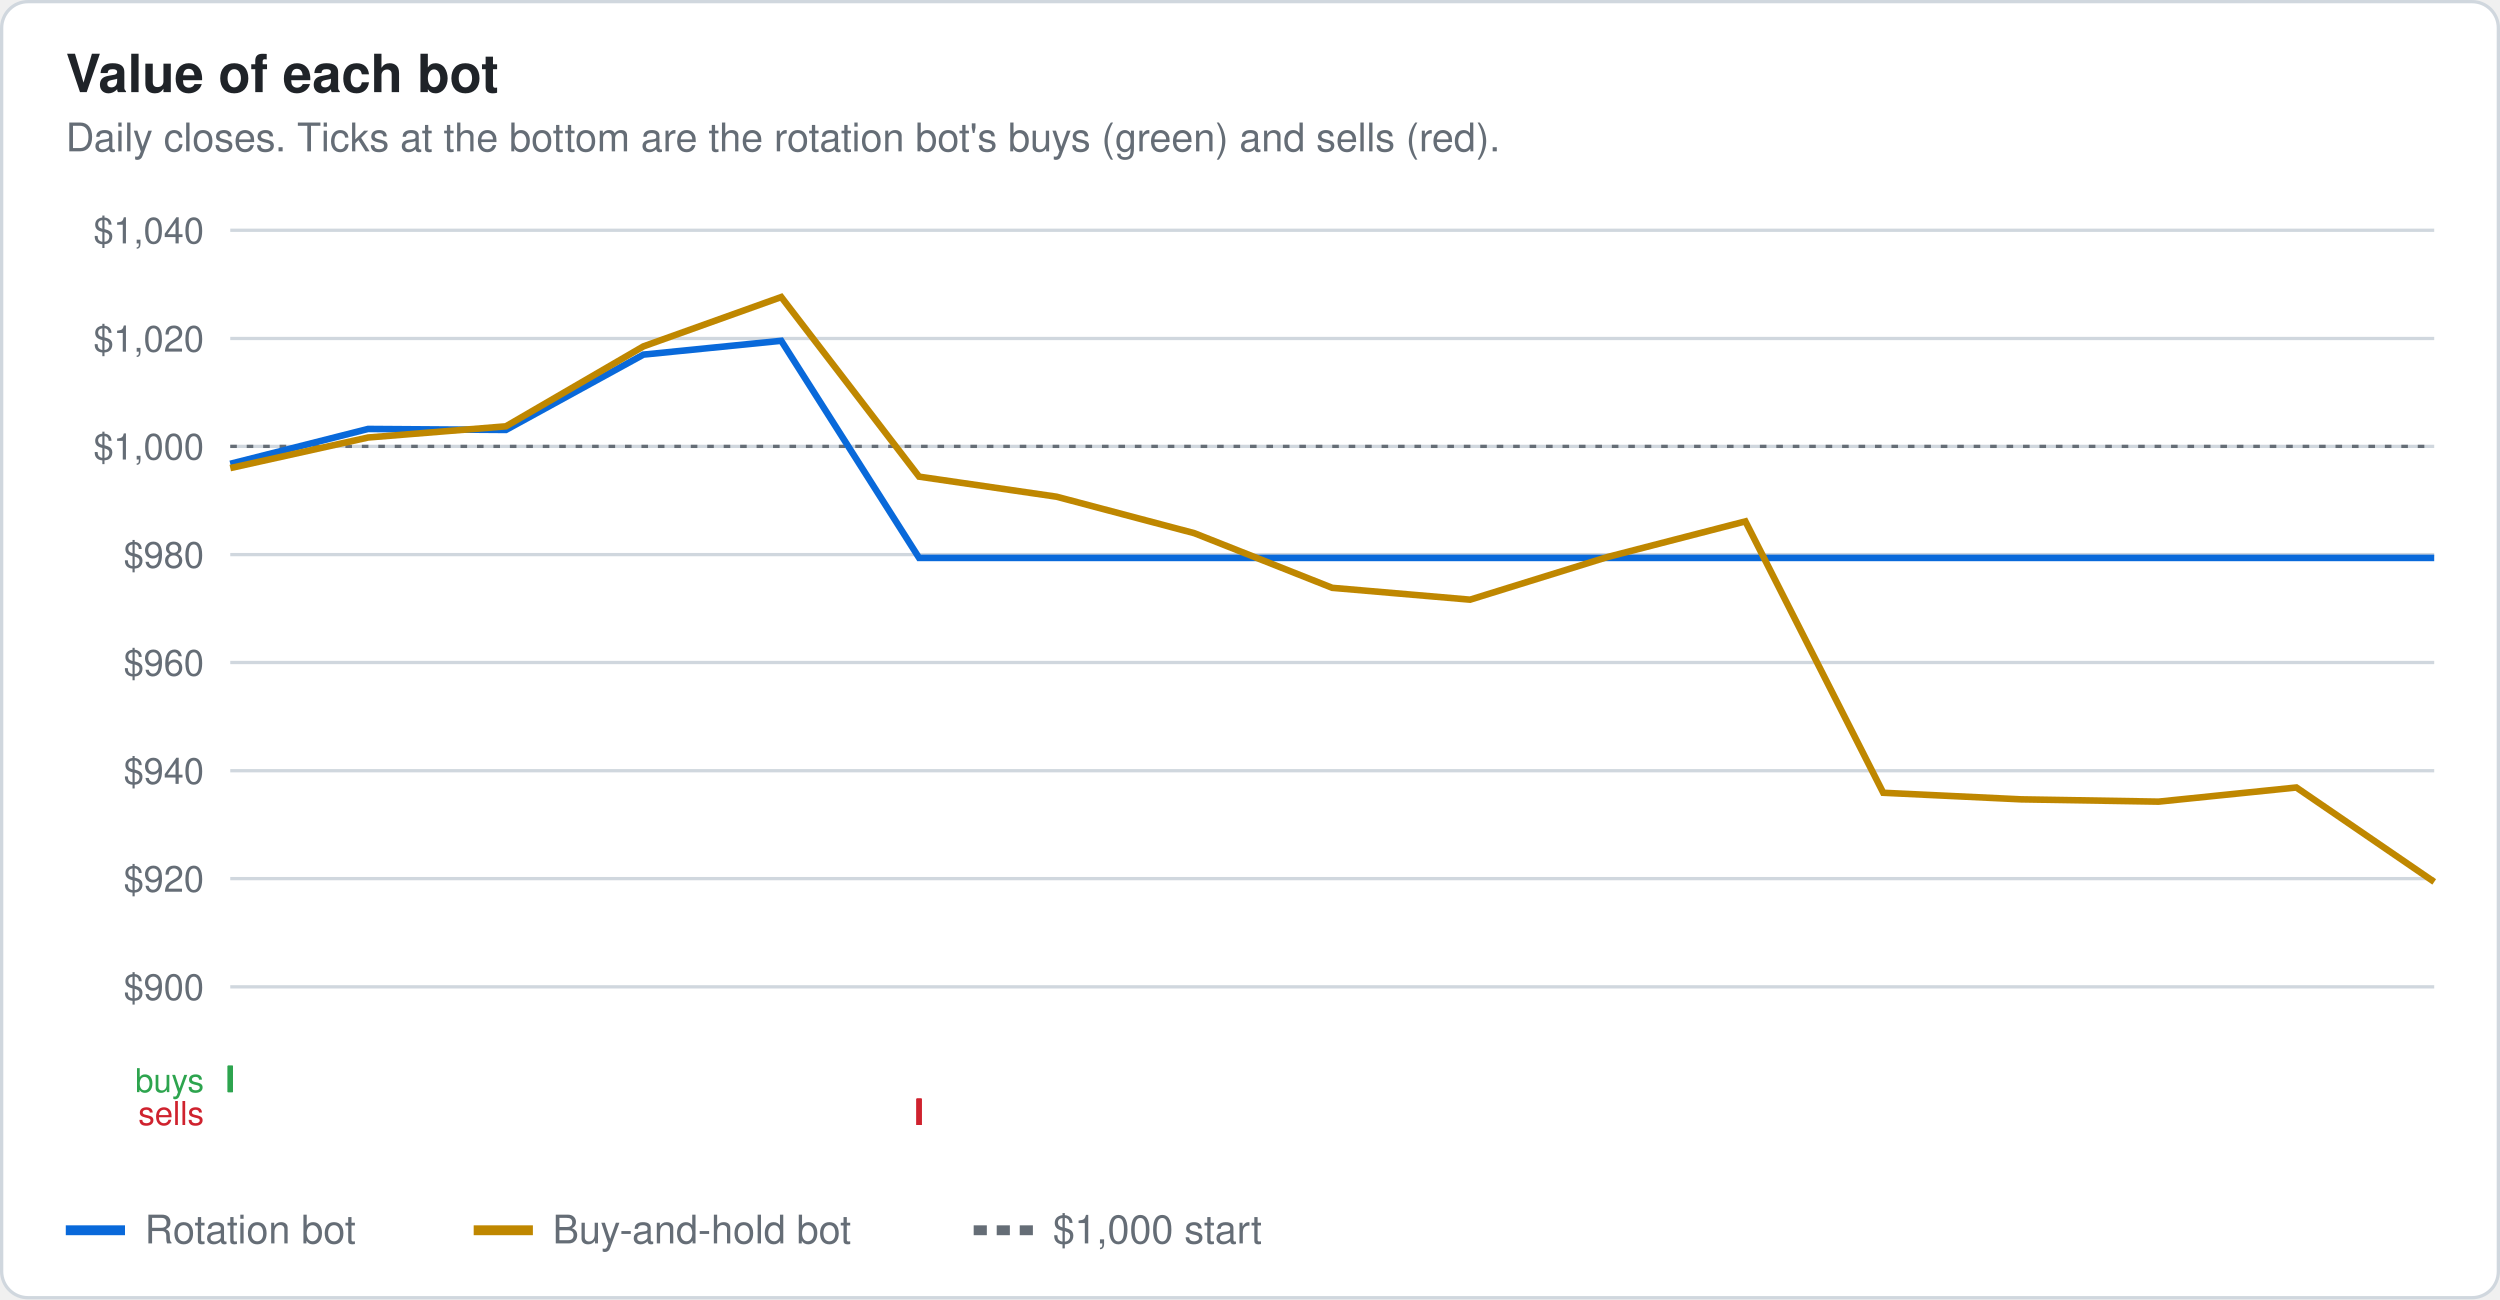
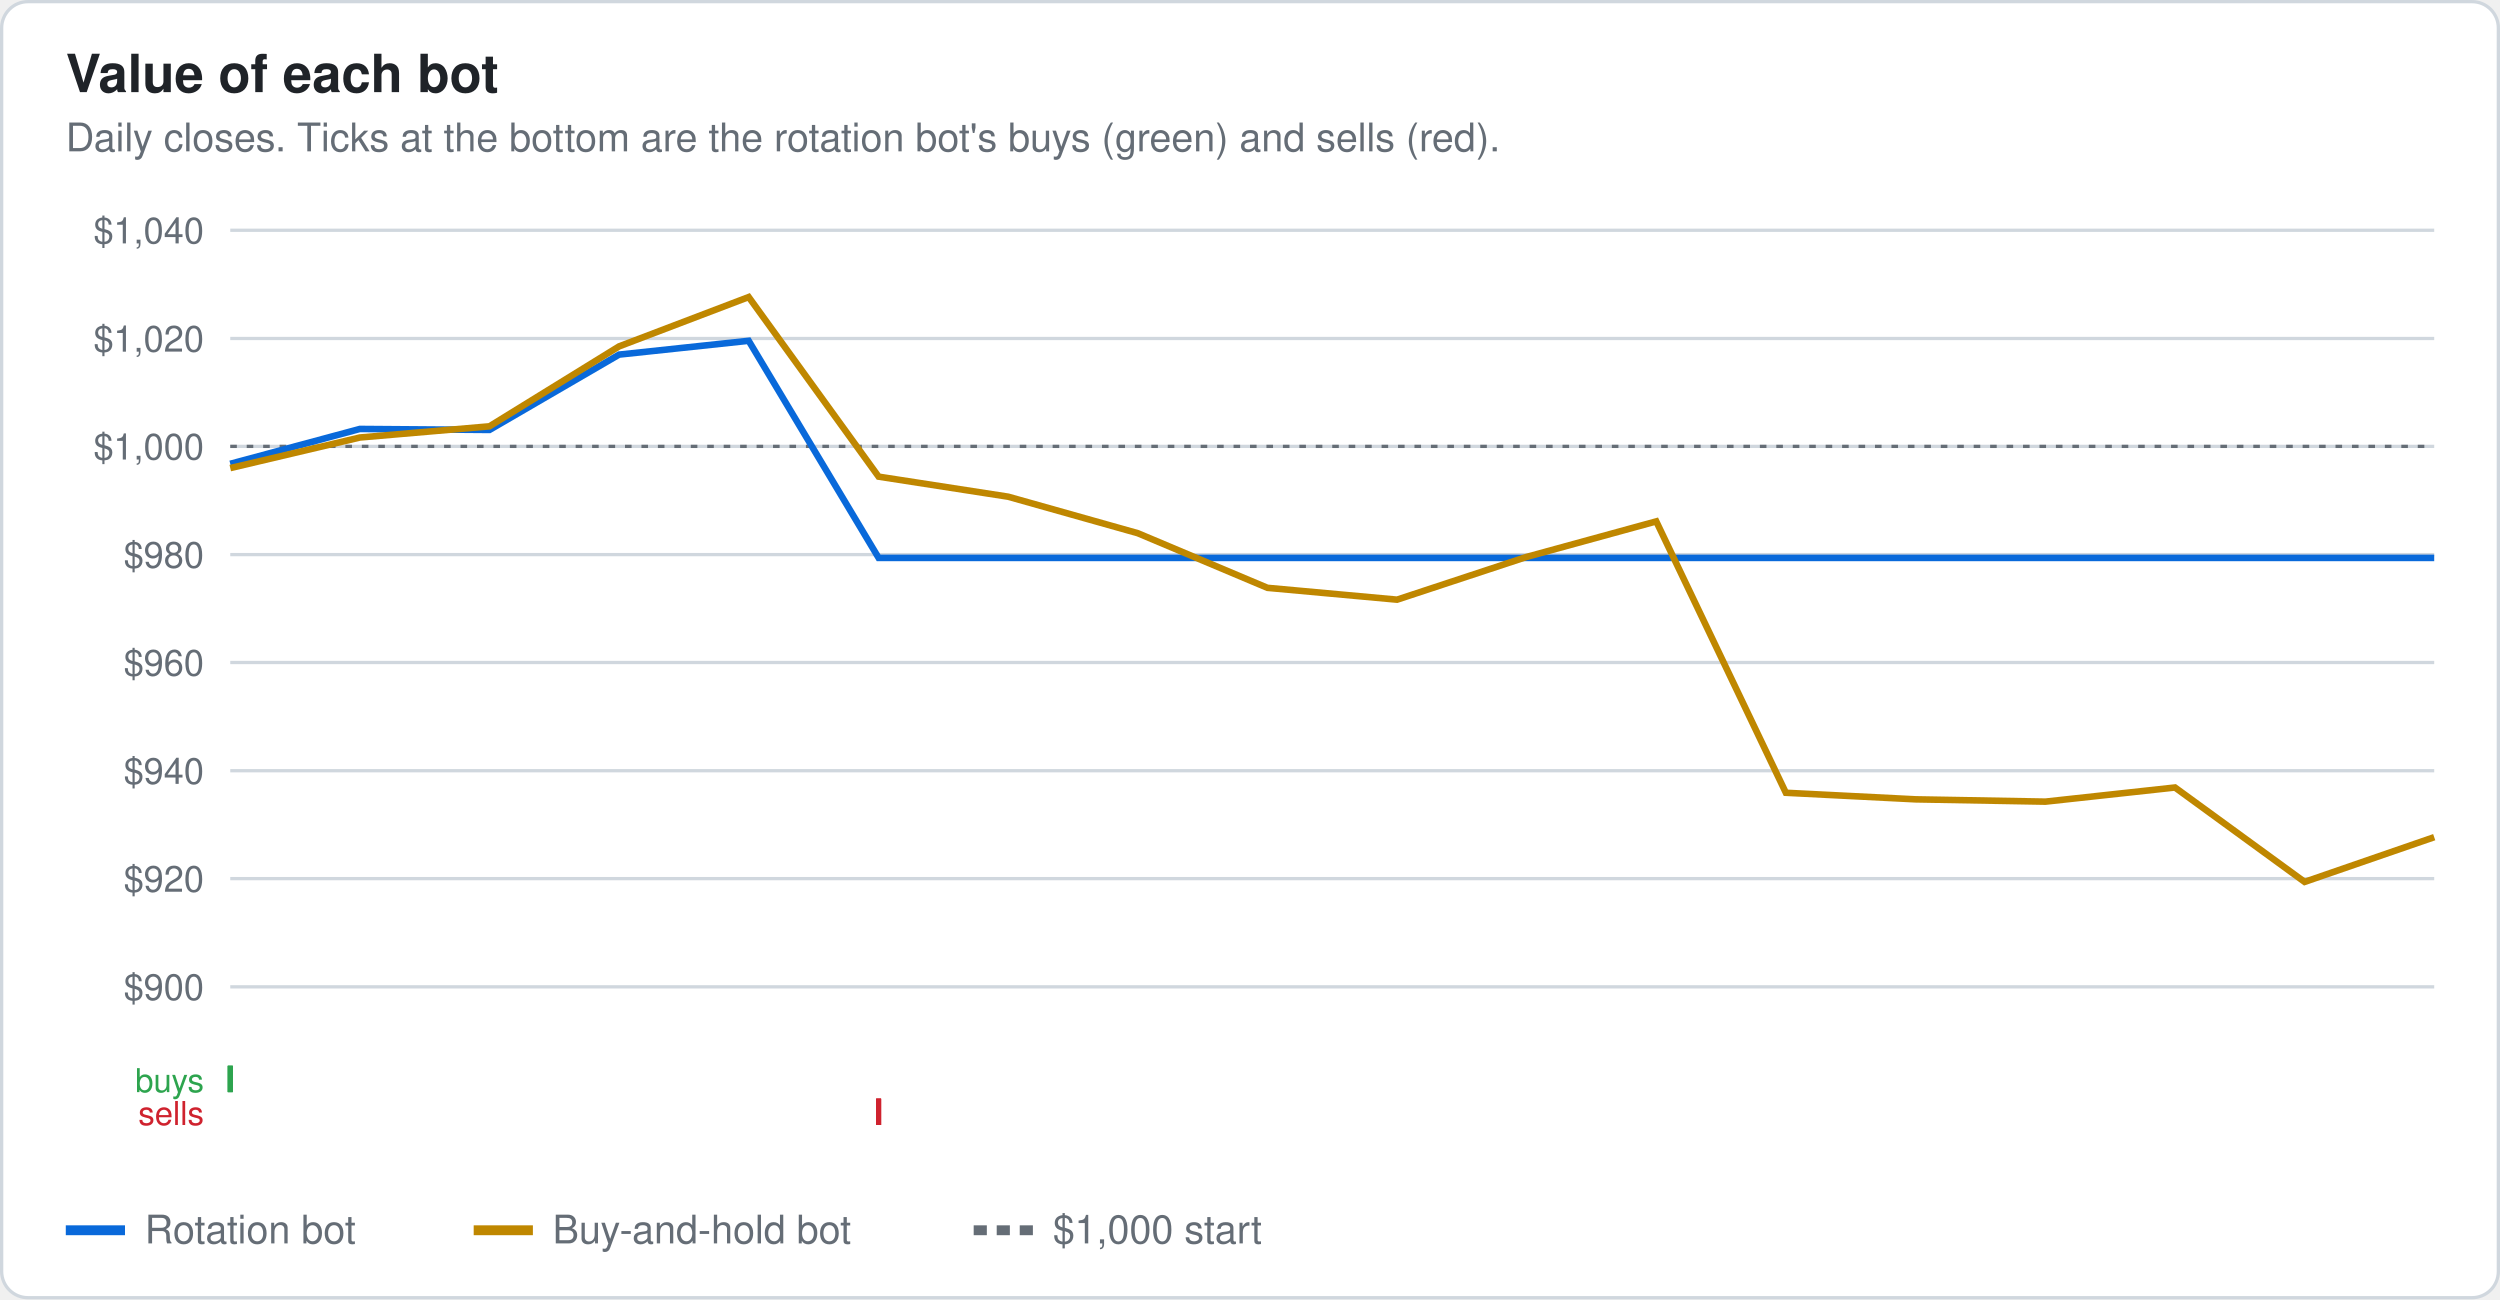
<svg xmlns="http://www.w3.org/2000/svg" width="760" height="395" viewBox="0 0 760 395" font-family="Helvetica, Arial, sans-serif">
  <rect x="0.5" y="0.5" width="759" height="394" rx="8" fill="#ffffff" stroke="#d0d7de" />
  <text x="20" y="28" font-size="16" font-weight="bold" fill="#1f2328">Value of each bot</text>
  <text x="20" y="46" font-size="12" fill="#656d76">Daily closes. Ticks at the bottom are the rotation bot's buys (green) and sells (red).</text>
  <line x1="70" y1="300.0" x2="740" y2="300.0" stroke="#d0d7de" />
  <text x="62" y="304.0" font-size="11" text-anchor="end" fill="#656d76">$900</text>
  <line x1="70" y1="267.1" x2="740" y2="267.1" stroke="#d0d7de" />
  <text x="62" y="271.1" font-size="11" text-anchor="end" fill="#656d76">$920</text>
  <line x1="70" y1="234.3" x2="740" y2="234.3" stroke="#d0d7de" />
  <text x="62" y="238.3" font-size="11" text-anchor="end" fill="#656d76">$940</text>
  <line x1="70" y1="201.4" x2="740" y2="201.4" stroke="#d0d7de" />
  <text x="62" y="205.4" font-size="11" text-anchor="end" fill="#656d76">$960</text>
  <line x1="70" y1="168.6" x2="740" y2="168.6" stroke="#d0d7de" />
  <text x="62" y="172.6" font-size="11" text-anchor="end" fill="#656d76">$980</text>
  <line x1="70" y1="135.7" x2="740" y2="135.7" stroke="#d0d7de" />
  <text x="62" y="139.7" font-size="11" text-anchor="end" fill="#656d76">$1,000</text>
  <line x1="70" y1="102.9" x2="740" y2="102.9" stroke="#d0d7de" />
  <text x="62" y="106.9" font-size="11" text-anchor="end" fill="#656d76">$1,020</text>
  <line x1="70" y1="70.0" x2="740" y2="70.0" stroke="#d0d7de" />
  <text x="62" y="74.0" font-size="11" text-anchor="end" fill="#656d76">$1,040</text>
  <line x1="70" y1="135.7" x2="740" y2="135.7" stroke="#656d76" stroke-dasharray="2 3" />
-   <polyline points="70.0,141.0 111.9,130.4 153.8,130.7 195.6,107.8 237.5,103.6 279.4,169.6 321.2,169.6 363.1,169.6 405.0,169.6 446.9,169.6 488.8,169.6 530.6,169.6 572.5,169.6 614.4,169.6 656.2,169.6 698.1,169.6 740.0,169.6" fill="none" stroke="#0969da" stroke-width="2" />
-   <polyline points="70.0,142.3 111.9,133.0 153.8,129.6 195.6,105.3 237.5,90.3 279.4,144.9 321.2,151.0 363.1,162.1 405.0,178.7 446.9,182.3 488.8,169.3 530.6,158.5 572.5,241.0 614.4,243.0 656.2,243.7 698.1,239.4 740.0,268.1" fill="none" stroke="#bf8700" stroke-width="2" />
+   <polyline points="70.0,141.0 109.4,130.4 148.8,130.7 188.2,107.8 227.6,103.6 267.1,169.6 306.5,169.6 345.9,169.6 385.3,169.6 424.7,169.6 464.1,169.6 503.5,169.6 542.9,169.6 582.4,169.6 621.8,169.6 661.2,169.6 700.6,169.6 740.0,169.6" fill="none" stroke="#0969da" stroke-width="2" />
+   <polyline points="70.0,142.3 109.4,133.0 148.8,129.6 188.2,105.3 227.6,90.3 267.1,144.9 306.5,151.0 345.9,162.1 385.3,178.7 424.7,182.3 464.1,169.3 503.5,158.5 542.9,241.0 582.4,243.0 621.8,243.7 661.2,239.4 700.6,268.1 740.0,254.5" fill="none" stroke="#bf8700" stroke-width="2" />
  <line x1="70.0" y1="324" x2="70.0" y2="332" stroke="#2da44e" stroke-width="1.5" />
  <line x1="70.0" y1="324" x2="70.0" y2="332" stroke="#2da44e" stroke-width="1.5" />
  <line x1="70.0" y1="324" x2="70.0" y2="332" stroke="#2da44e" stroke-width="1.5" />
  <line x1="70.0" y1="324" x2="70.0" y2="332" stroke="#2da44e" stroke-width="1.5" />
-   <line x1="279.4" y1="334" x2="279.4" y2="342" stroke="#cf222e" stroke-width="1.5" />
-   <line x1="279.4" y1="334" x2="279.4" y2="342" stroke="#cf222e" stroke-width="1.5" />
-   <line x1="279.4" y1="334" x2="279.4" y2="342" stroke="#cf222e" stroke-width="1.5" />
-   <line x1="279.4" y1="334" x2="279.4" y2="342" stroke="#cf222e" stroke-width="1.5" />
+   <line x1="267.1" y1="334" x2="267.1" y2="342" stroke="#cf222e" stroke-width="1.5" />
+   <line x1="267.1" y1="334" x2="267.1" y2="342" stroke="#cf222e" stroke-width="1.5" />
+   <line x1="267.1" y1="334" x2="267.1" y2="342" stroke="#cf222e" stroke-width="1.5" />
+   <line x1="267.1" y1="334" x2="267.1" y2="342" stroke="#cf222e" stroke-width="1.5" />
  <text x="62" y="332" font-size="10" text-anchor="end" fill="#2da44e">buys</text>
  <text x="62" y="342" font-size="10" text-anchor="end" fill="#cf222e">sells</text>
  <line x1="20" y1="374" x2="38" y2="374" stroke="#0969da" stroke-width="3" />
  <text x="44" y="378" font-size="12" fill="#656d76">Rotation bot</text>
  <line x1="144" y1="374" x2="162" y2="374" stroke="#bf8700" stroke-width="3" />
  <text x="168" y="378" font-size="12" fill="#656d76">Buy-and-hold bot</text>
  <line x1="296" y1="374" x2="314" y2="374" stroke="#656d76" stroke-width="3" stroke-dasharray="4 3" />
  <text x="320" y="378" font-size="12" fill="#656d76">$1,000 start</text>
</svg>
